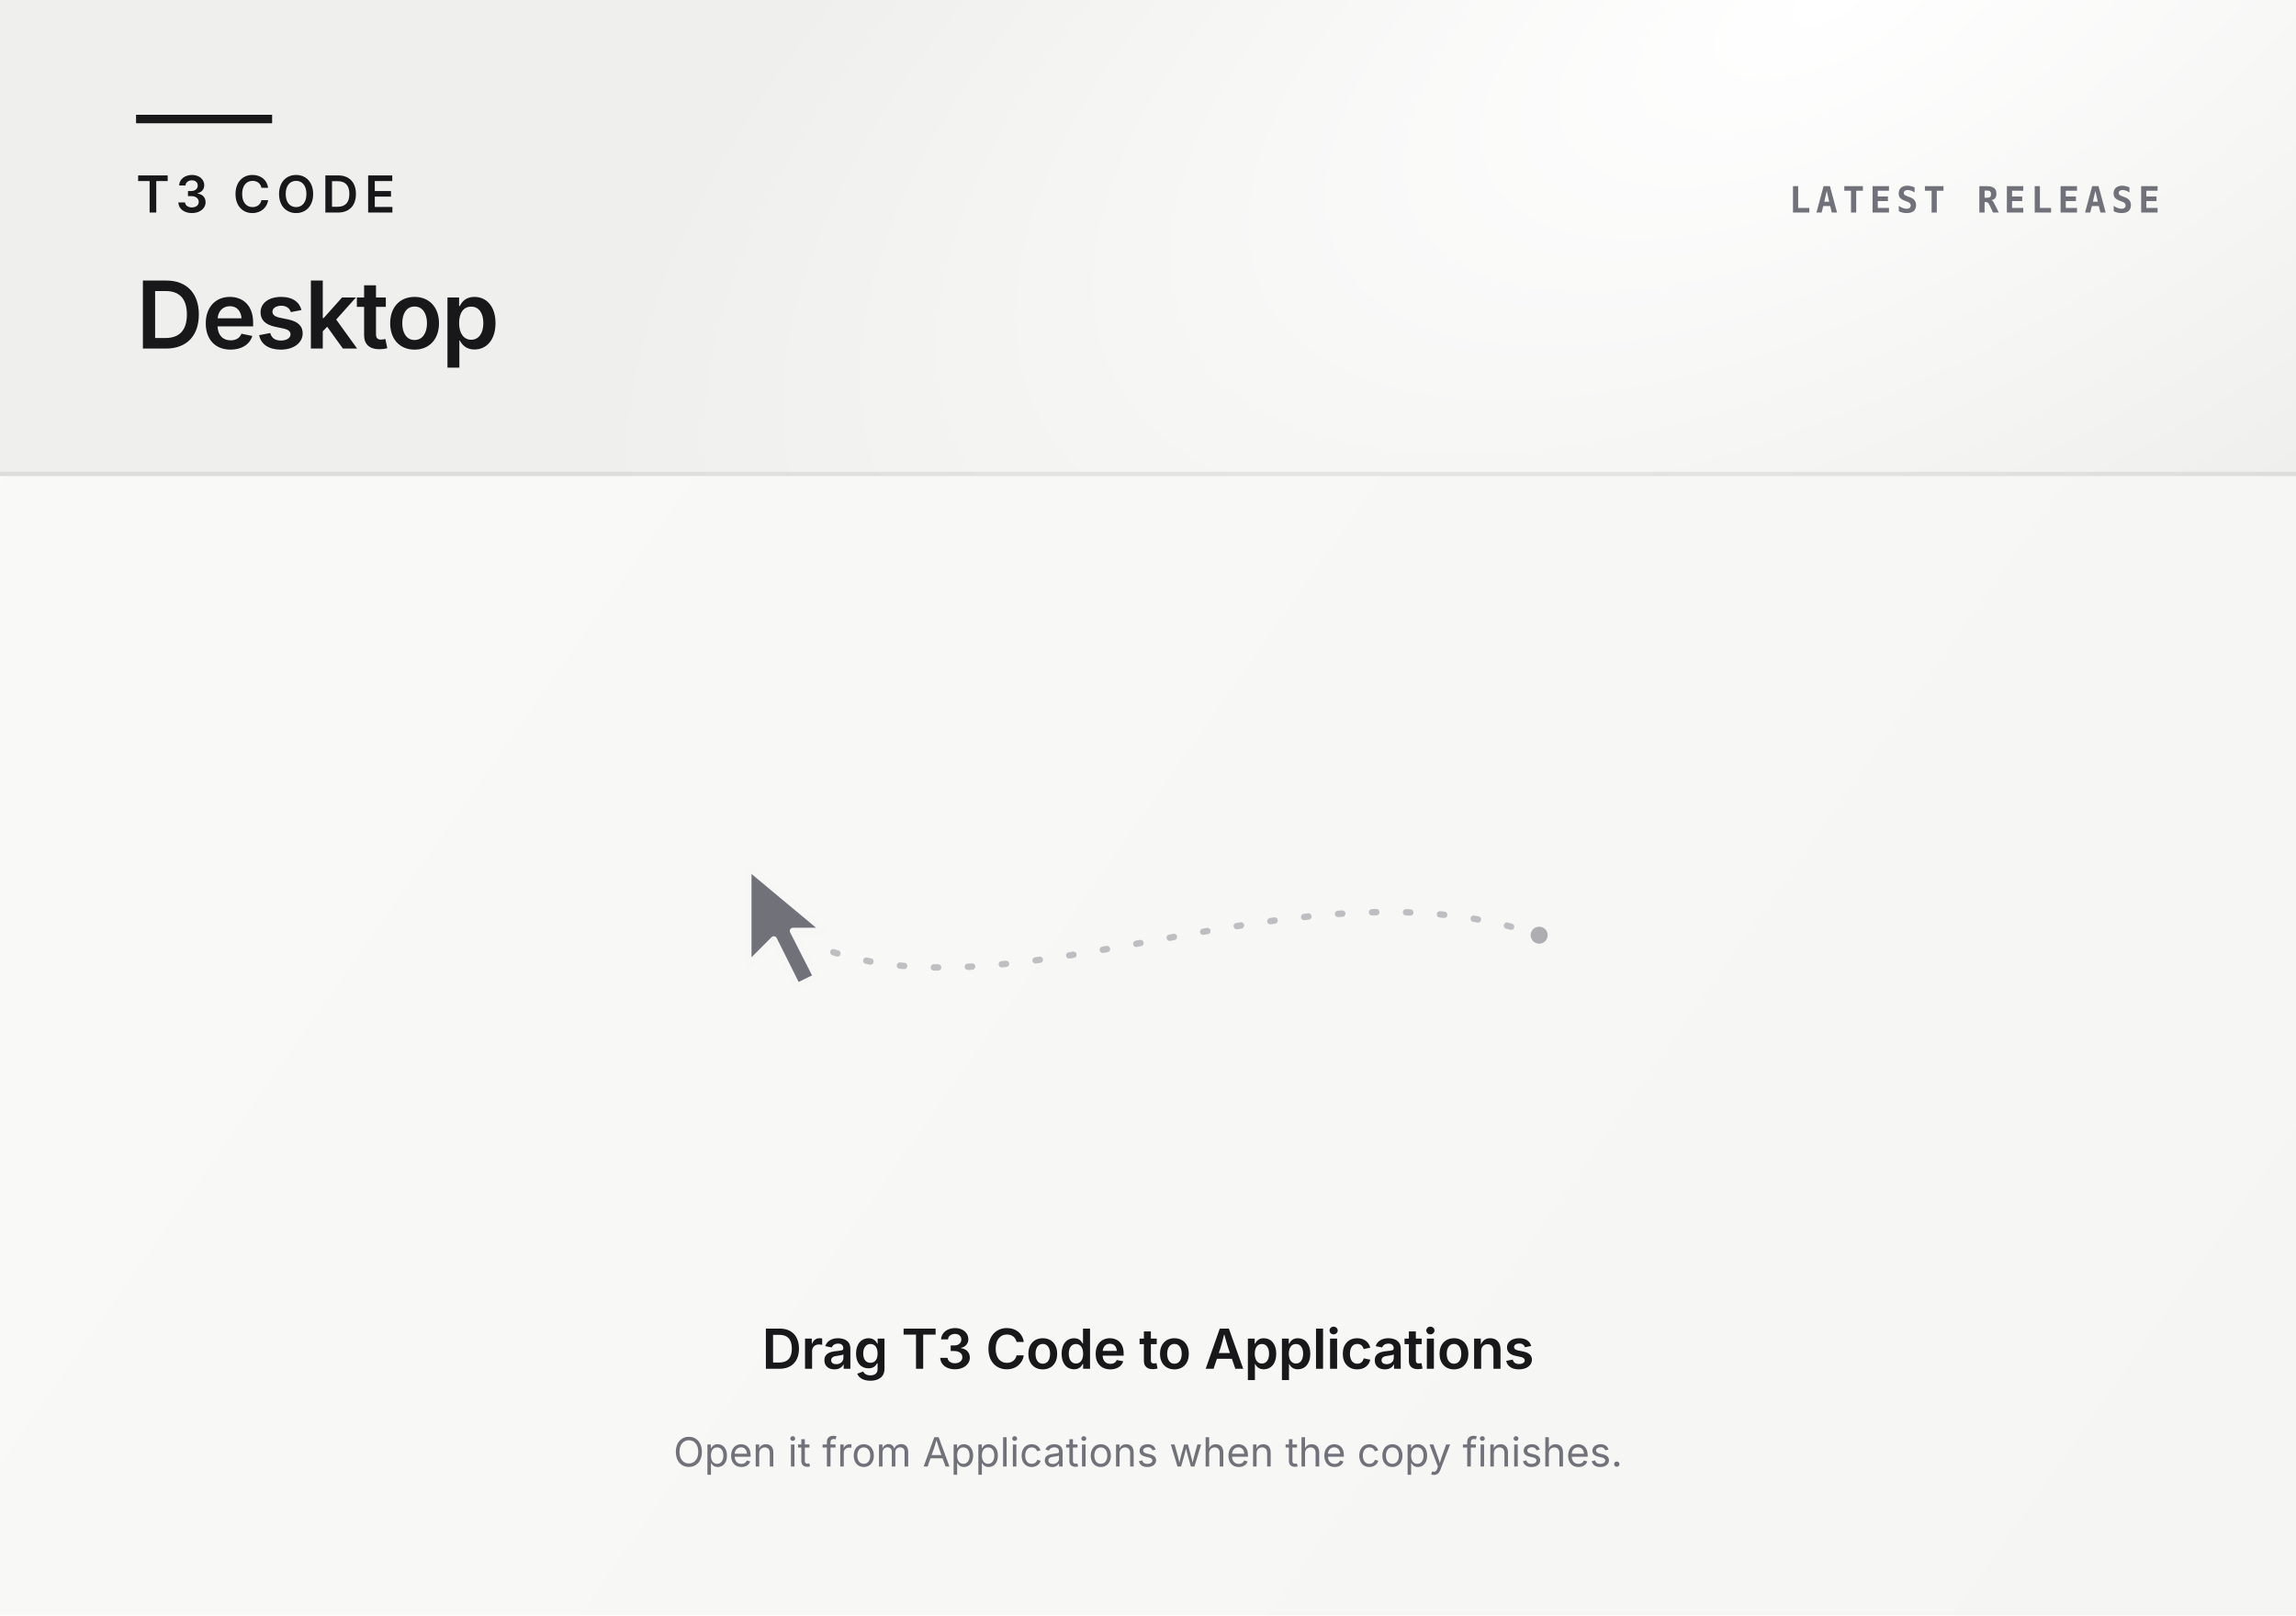
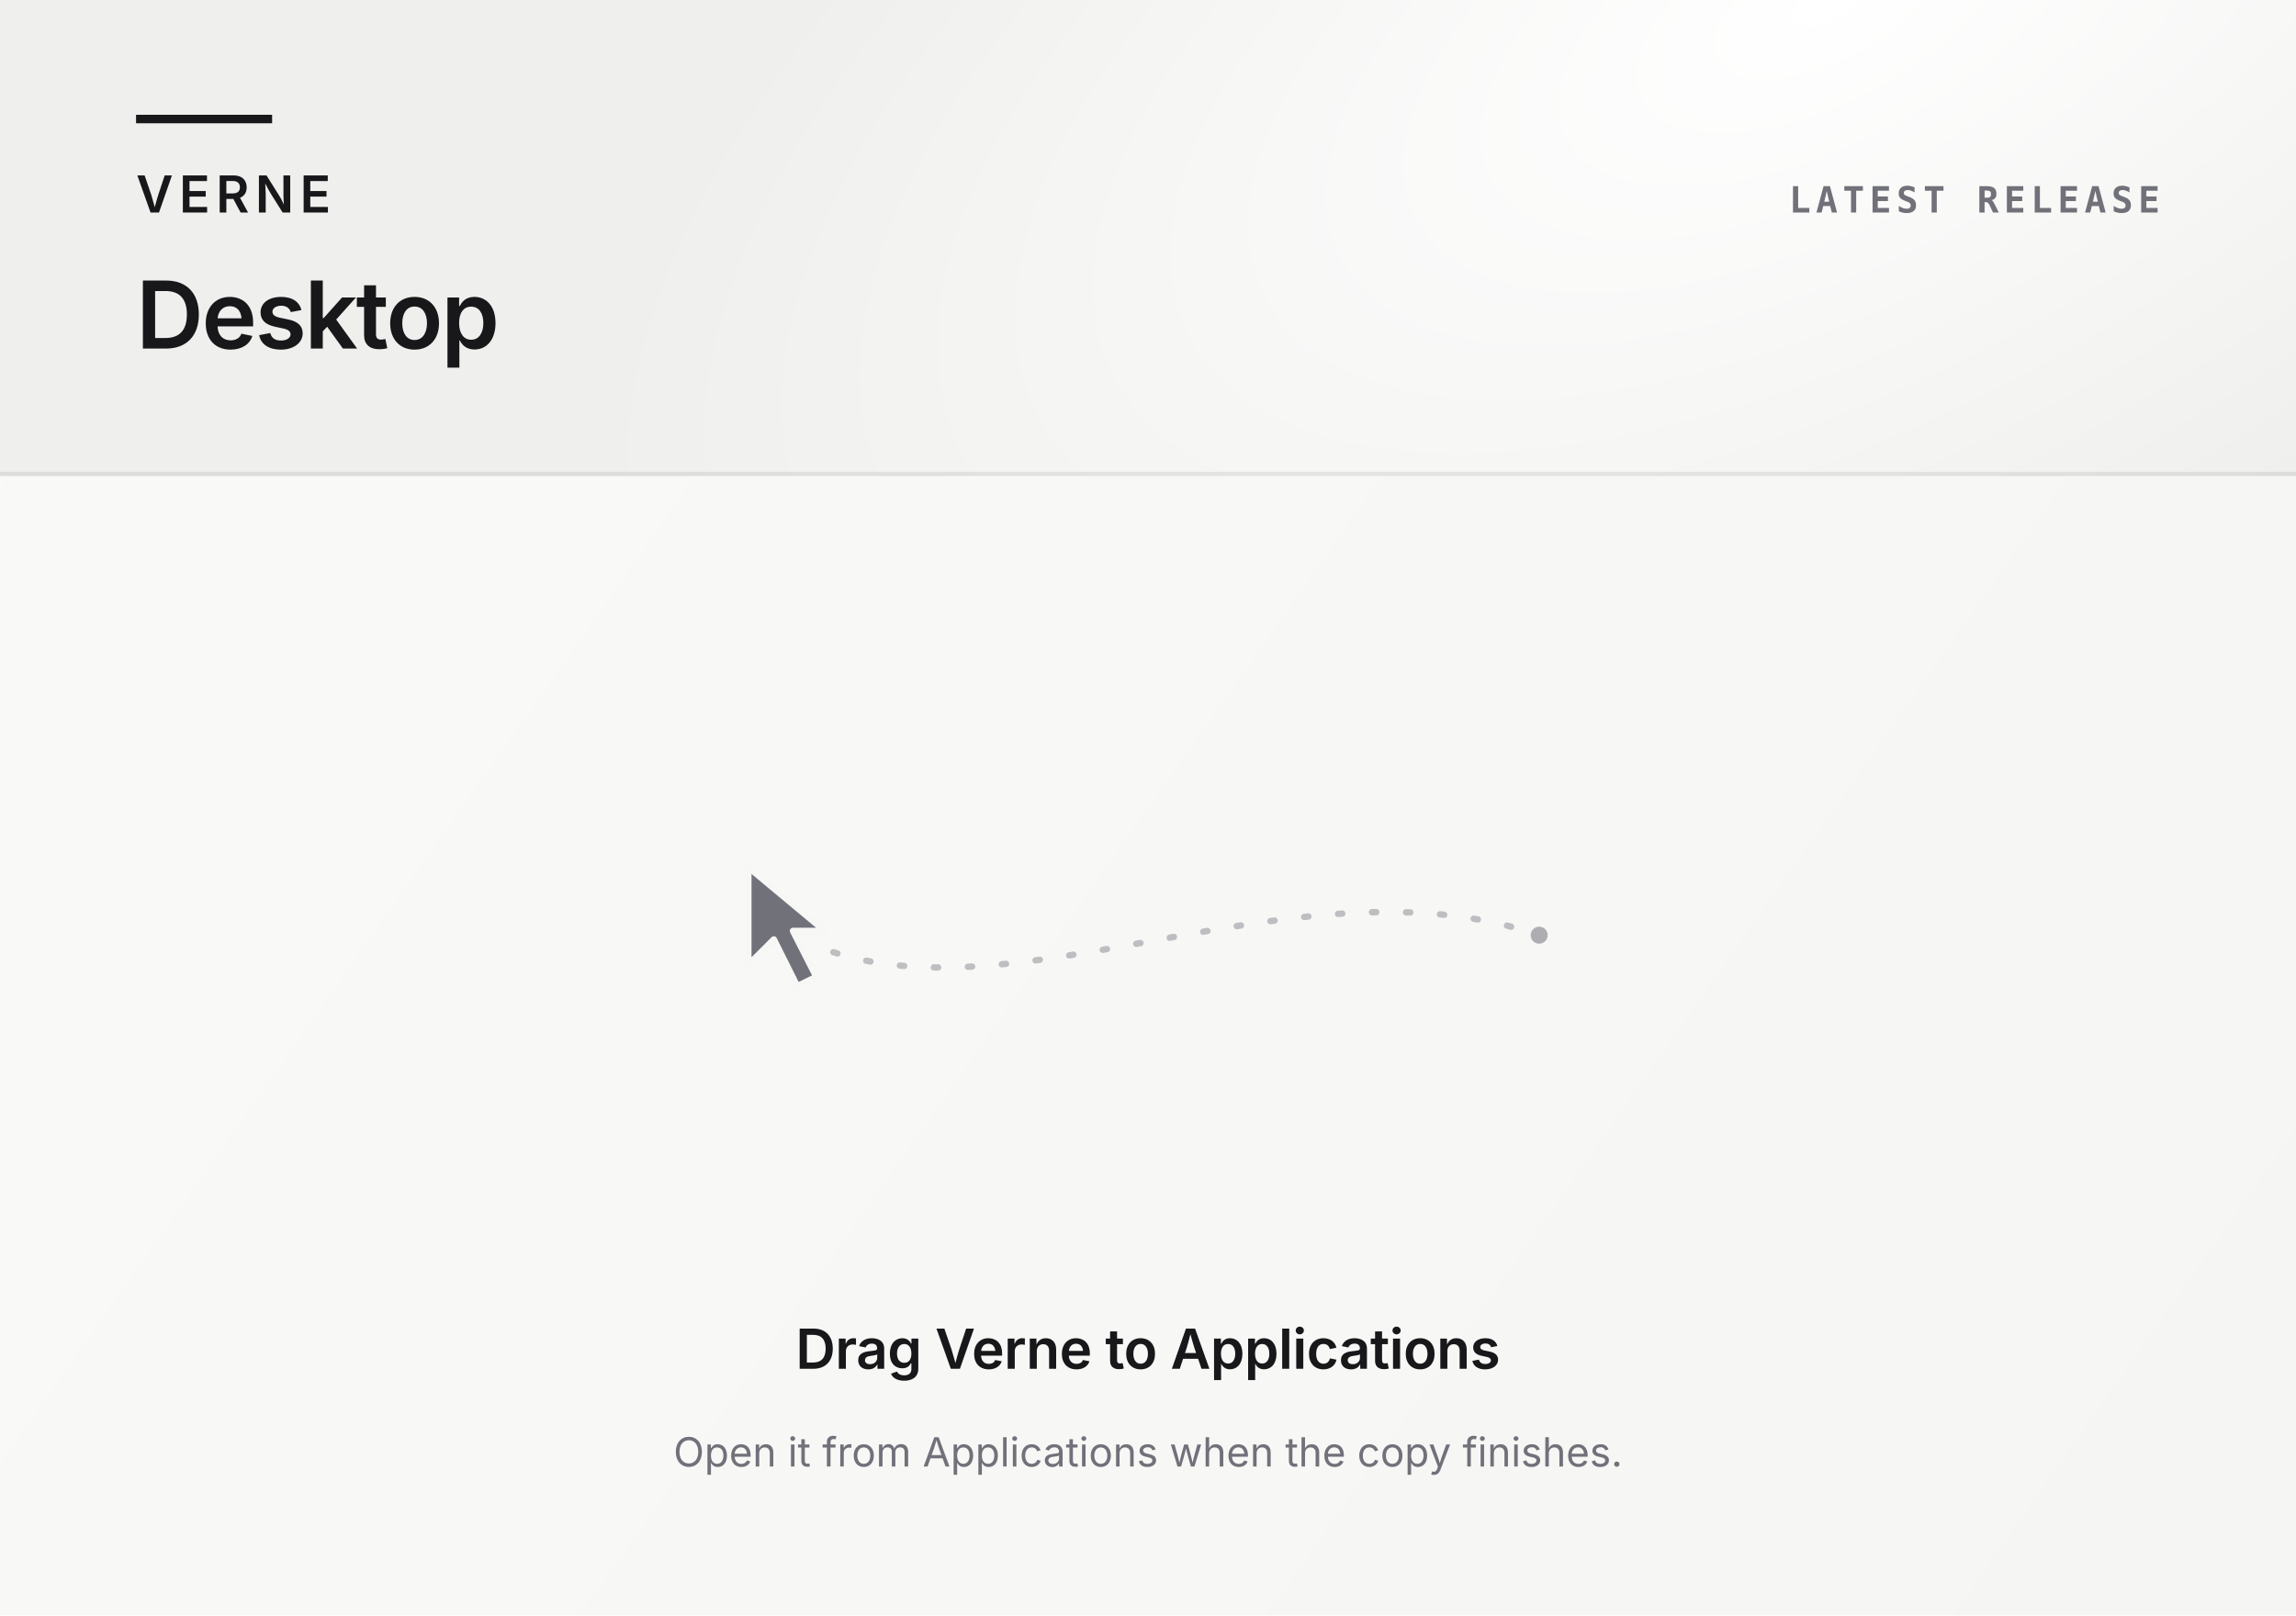
<svg xmlns="http://www.w3.org/2000/svg" width="1080" height="760" viewBox="0 0 540 380" fill="none">
  <defs>
    <linearGradient id="latest-surface" x1="0" y1="0" x2="540" y2="380" gradientUnits="userSpaceOnUse">
      <stop stop-color="#FAFAF9" />
      <stop offset="1" stop-color="#F5F5F4" />
    </linearGradient>
    <radialGradient id="latest-light" cx="0" cy="0" r="1" gradientUnits="userSpaceOnUse" gradientTransform="translate(430 0) rotate(152) scale(320 150)">
      <stop stop-color="#FFFFFF" />
      <stop offset="1" stop-color="#FFFFFF" stop-opacity="0" />
    </radialGradient>
  </defs>
  <rect width="540" height="380" fill="url(#latest-surface)" />
  <rect width="540" height="112" fill="#EFEFED" />
  <rect width="540" height="112" fill="url(#latest-light)" />
  <path d="M0 111.5H540" stroke="#18181B" stroke-opacity="0.08" />
  <path d="M32 28H64" stroke="#18181B" stroke-width="2" />
  <g font-family="-apple-system, BlinkMacSystemFont, sans-serif" fill="#18181B">
-     <text x="32" y="50" font-size="12" font-weight="600" letter-spacing="1.4">T3 CODE</text>
+     <text x="32" y="50" font-size="12" font-weight="600" letter-spacing="1.4">VERNE</text>
    <text x="32" y="82" font-size="22" font-weight="600" letter-spacing="-0.45">Desktop</text>
    <text x="508" y="50" text-anchor="end" font-family="ui-monospace, SFMono-Regular, Menlo, monospace" font-size="8.5" font-weight="600" letter-spacing="1.2" fill="#71717A">LATEST RELEASE</text>
  </g>
  <path d="M196 224C242 239 307 201 362 220" stroke="#71717A" stroke-width="1.5" stroke-linecap="round" stroke-dasharray="1 7" opacity="0.42" />
  <circle cx="362" cy="220" r="2" fill="#71717A" opacity="0.55" />
  <path d="M176 204V227L182 221L187.5 232L192 229.8L186.5 219H194L176 204Z" fill="#71717A" stroke="#F7F7F5" stroke-width="1.5" stroke-linejoin="round" />
  <g font-family="-apple-system, BlinkMacSystemFont, sans-serif" text-anchor="middle">
-     <text x="270" y="322" font-size="13" font-weight="600" letter-spacing="-0.1" fill="#18181B">Drag T3 Code to Applications</text>
+     <text x="270" y="322" font-size="13" font-weight="600" letter-spacing="-0.1" fill="#18181B">Drag Verne to Applications</text>
    <text x="270" y="345" font-size="9.5" fill="#71717A">Open it from Applications when the copy finishes.</text>
  </g>
</svg>
